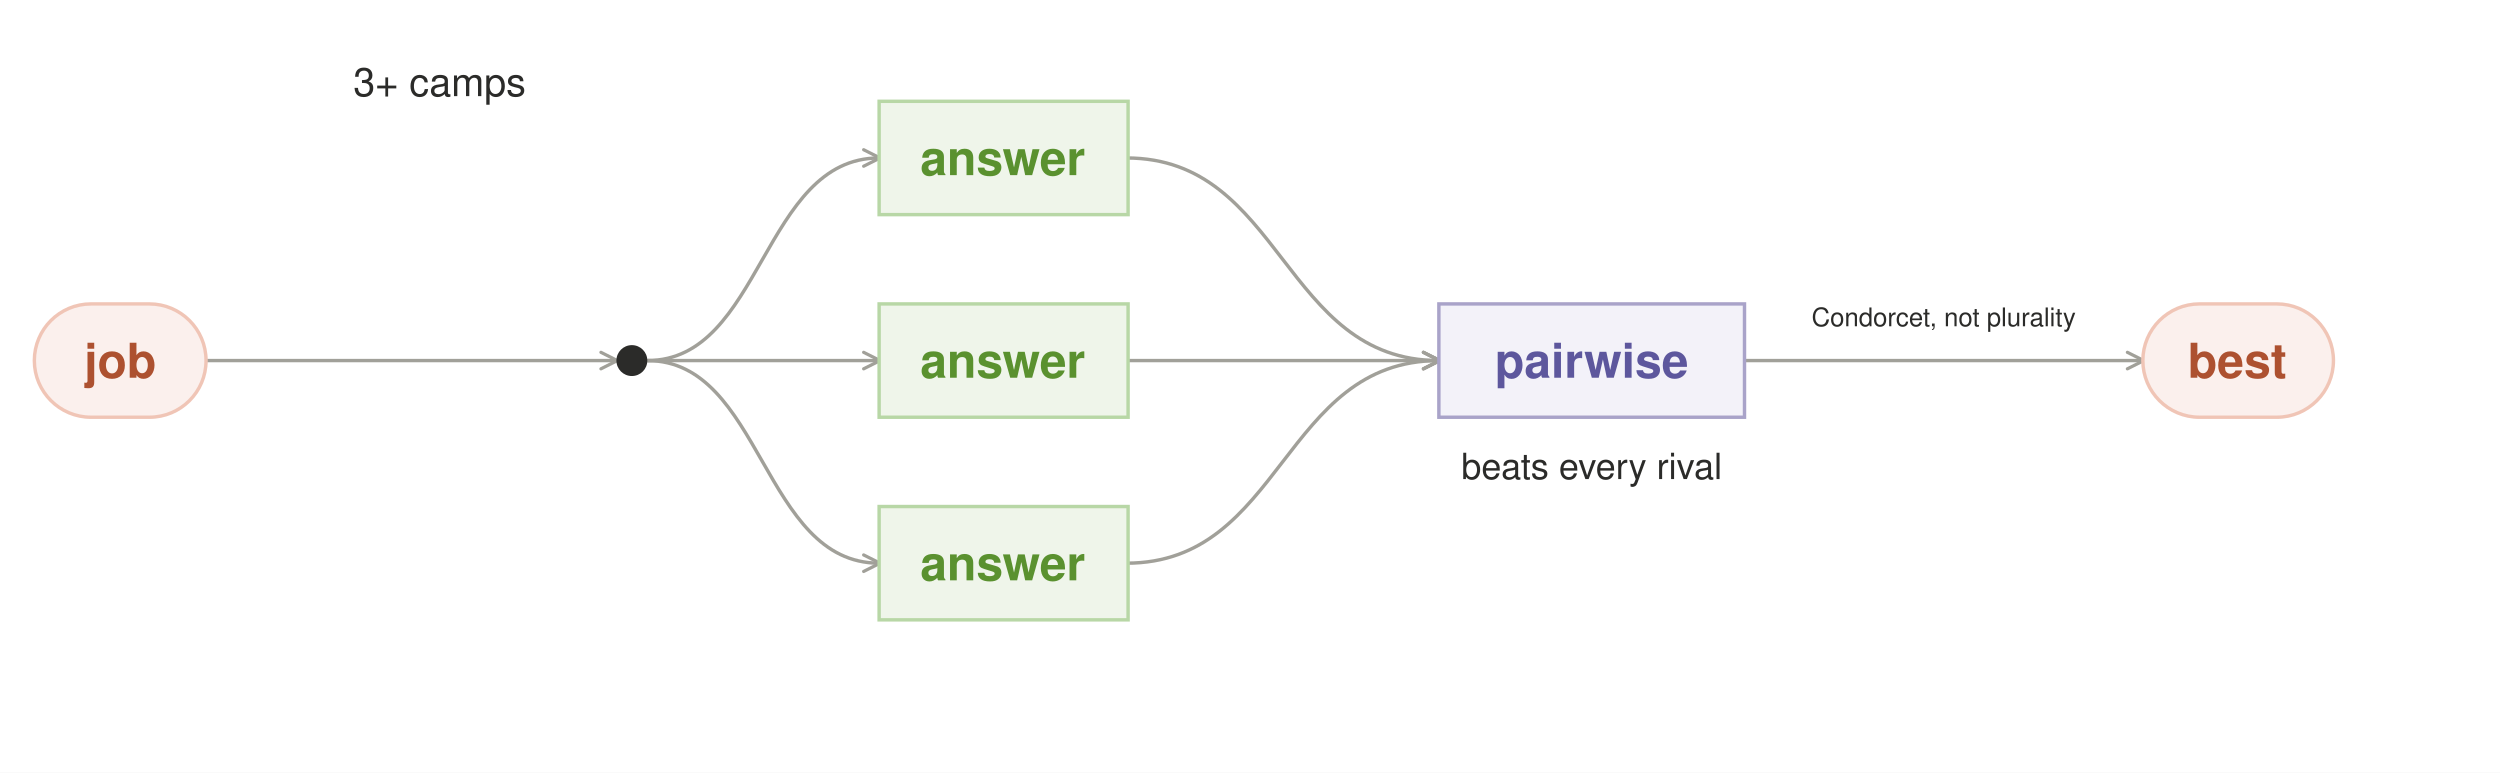
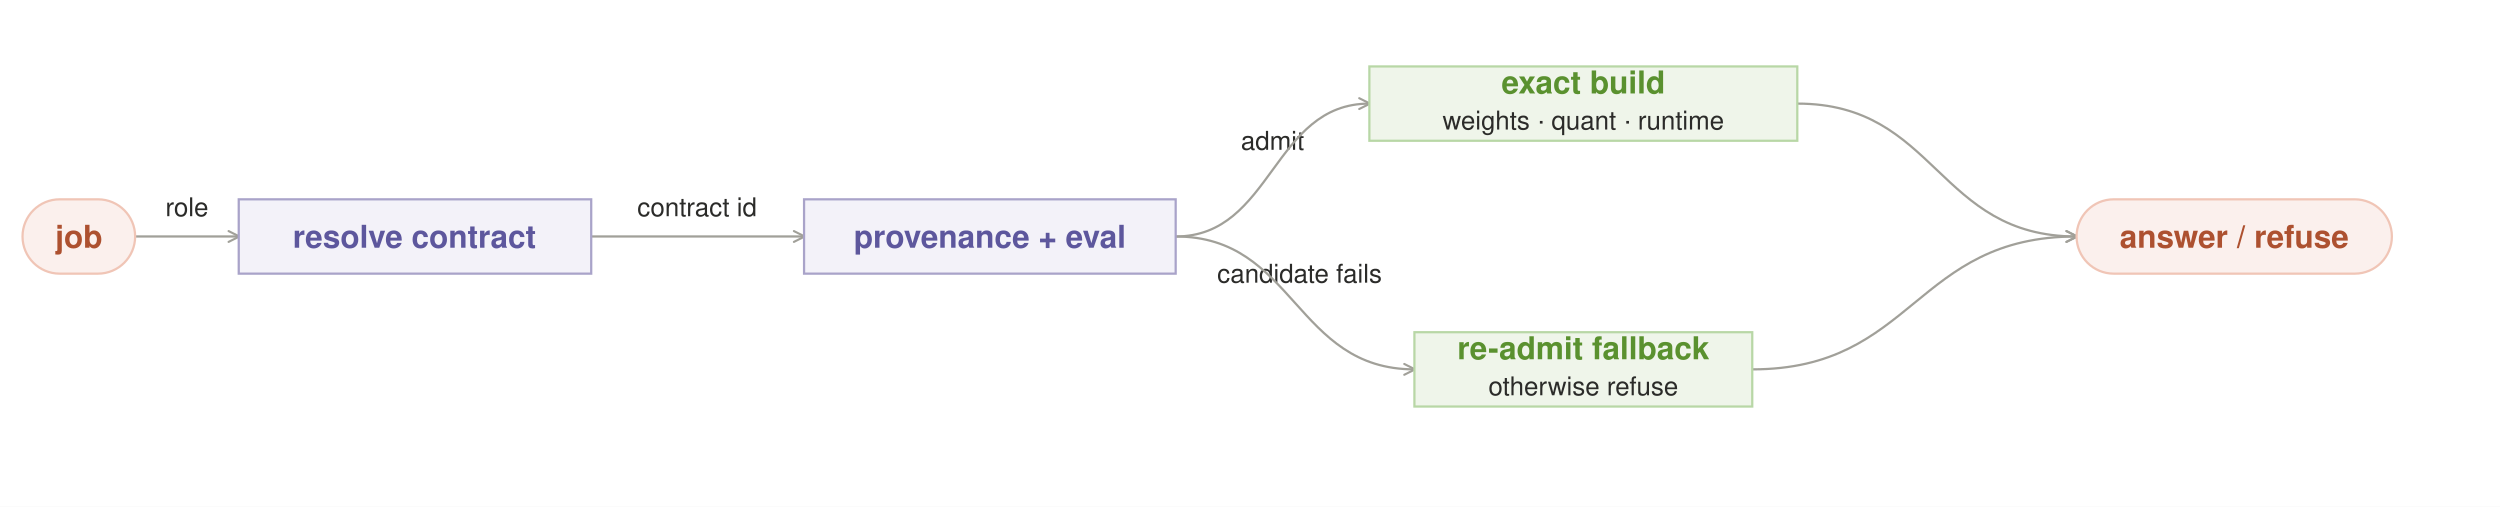
- <svg xmlns="http://www.w3.org/2000/svg" viewBox="0 0 1456 450" font-family="Avenir Next, Nunito, Segoe UI, Helvetica, Arial, sans-serif" role="img" aria-labelledby="t">
+ <svg xmlns="http://www.w3.org/2000/svg" viewBox="0 0 2220 450" font-family="Avenir Next, Nunito, Segoe UI, Helvetica, Arial, sans-serif" role="img" aria-labelledby="t">
  <defs>
    <marker id="ha" markerWidth="13.3" markerHeight="13.3" refX="11" refY="7.0" orient="auto" markerUnits="userSpaceOnUse">
      <path d="M2 2.2 L11.5 7.0 L2 11.8" fill="none" stroke="#a1a099" stroke-width="1.9" stroke-linecap="round" stroke-linejoin="round" />
    </marker>
    <marker id="Ha" markerWidth="18.1" markerHeight="18.1" refX="15" refY="9.5" orient="auto" markerUnits="userSpaceOnUse">
      <path d="M2 3.0 L15.6 9.5 L2 16.0" fill="none" stroke="#a1a099" stroke-width="3.0" stroke-linecap="round" stroke-linejoin="round" />
    </marker>
    <marker id="hg" markerWidth="13.3" markerHeight="13.3" refX="11" refY="7.0" orient="auto" markerUnits="userSpaceOnUse">
      <path d="M2 2.2 L11.5 7.0 L2 11.8" fill="none" stroke="#5a912f" stroke-width="1.9" stroke-linecap="round" stroke-linejoin="round" />
    </marker>
    <marker id="Hg" markerWidth="18.1" markerHeight="18.1" refX="15" refY="9.5" orient="auto" markerUnits="userSpaceOnUse">
      <path d="M2 3.0 L15.6 9.5 L2 16.0" fill="none" stroke="#5a912f" stroke-width="3.0" stroke-linecap="round" stroke-linejoin="round" />
    </marker>
    <marker id="hp" markerWidth="13.3" markerHeight="13.3" refX="11" refY="7.0" orient="auto" markerUnits="userSpaceOnUse">
      <path d="M2 2.2 L11.5 7.0 L2 11.8" fill="none" stroke="#5d579d" stroke-width="1.9" stroke-linecap="round" stroke-linejoin="round" />
    </marker>
    <marker id="Hp" markerWidth="18.1" markerHeight="18.1" refX="15" refY="9.5" orient="auto" markerUnits="userSpaceOnUse">
      <path d="M2 3.0 L15.6 9.5 L2 16.0" fill="none" stroke="#5d579d" stroke-width="3.0" stroke-linecap="round" stroke-linejoin="round" />
    </marker>
    <marker id="hc" markerWidth="13.3" markerHeight="13.3" refX="11" refY="7.0" orient="auto" markerUnits="userSpaceOnUse">
      <path d="M2 2.2 L11.5 7.0 L2 11.8" fill="none" stroke="#ad5130" stroke-width="1.9" stroke-linecap="round" stroke-linejoin="round" />
    </marker>
    <marker id="Hc" markerWidth="18.1" markerHeight="18.1" refX="15" refY="9.5" orient="auto" markerUnits="userSpaceOnUse">
      <path d="M2 3.0 L15.6 9.5 L2 16.0" fill="none" stroke="#ad5130" stroke-width="3.0" stroke-linecap="round" stroke-linejoin="round" />
    </marker>
    <marker id="hk" markerWidth="13.3" markerHeight="13.3" refX="11" refY="7.0" orient="auto" markerUnits="userSpaceOnUse">
      <path d="M2 2.2 L11.5 7.0 L2 11.8" fill="none" stroke="#2b2b29" stroke-width="1.9" stroke-linecap="round" stroke-linejoin="round" />
    </marker>
    <marker id="Hk" markerWidth="18.1" markerHeight="18.1" refX="15" refY="9.5" orient="auto" markerUnits="userSpaceOnUse">
      <path d="M2 3.0 L15.6 9.5 L2 16.0" fill="none" stroke="#2b2b29" stroke-width="3.0" stroke-linecap="round" stroke-linejoin="round" />
    </marker>
  </defs>
-   <rect width="1456" height="450" fill="#fff" />
-   <text x="256" y="56" text-anchor="middle" fill="#2b2b29" font-size="23">3+ camps</text>
-   <text x="1132" y="190" text-anchor="middle" fill="#2b2b29" font-size="15">Condorcet, not plurality</text>
-   <path d="M 120 210 C 240 210, 240 210, 359 210" fill="none" stroke="#a1a099" stroke-width="2" marker-end="url(#ha)" />
-   <path d="M 377 210 C 444 210, 444 92, 512 92" fill="none" stroke="#a1a099" stroke-width="2" marker-end="url(#ha)" />
-   <path d="M 377 210 C 444 210, 444 210, 512 210" fill="none" stroke="#a1a099" stroke-width="2" marker-end="url(#ha)" />
-   <path d="M 377 210 C 444 210, 444 328, 512 328" fill="none" stroke="#a1a099" stroke-width="2" marker-end="url(#ha)" />
-   <path d="M 656 92 C 747 92, 747 210, 838 210" fill="none" stroke="#a1a099" stroke-width="2" marker-end="url(#ha)" />
-   <path d="M 656 210 C 747 210, 747 210, 838 210" fill="none" stroke="#a1a099" stroke-width="2" marker-end="url(#ha)" />
-   <path d="M 656 328 C 747 328, 747 210, 838 210" fill="none" stroke="#a1a099" stroke-width="2" marker-end="url(#ha)" />
-   <path d="M 1016 210 C 1132 210, 1132 210, 1248 210" fill="none" stroke="#a1a099" stroke-width="2" marker-end="url(#ha)" />
+   <rect width="2220" height="450" fill="#fff" />
+   <text x="166" y="192" text-anchor="middle" fill="#2b2b29" font-size="23">role</text>
+   <text x="619" y="192" text-anchor="middle" fill="#2b2b29" font-size="23">contract id</text>
+   <text x="1130" y="133" text-anchor="middle" fill="#2b2b29" font-size="23">admit</text>
+   <text x="1154" y="251" text-anchor="middle" fill="#2b2b29" font-size="23">candidate fails</text>
+   <path d="M 120 210 C 166 210, 166 210, 212 210" fill="none" stroke="#a1a099" stroke-width="2" marker-end="url(#ha)" />
+   <path d="M 524 210 C 619 210, 619 210, 714 210" fill="none" stroke="#a1a099" stroke-width="2" marker-end="url(#ha)" />
+   <path d="M 1044 210 C 1130 210, 1130 92, 1216 92" fill="none" stroke="#a1a099" stroke-width="2" marker-end="url(#ha)" />
+   <path d="M 1044 210 C 1150 210, 1150 328, 1256 328" fill="none" stroke="#a1a099" stroke-width="2" marker-end="url(#ha)" />
+   <path d="M 1596 92 C 1720 92, 1720 210, 1844 210" fill="none" stroke="#a1a099" stroke-width="2" marker-end="url(#ha)" />
+   <path d="M 1556 328 C 1700 328, 1700 210, 1844 210" fill="none" stroke="#a1a099" stroke-width="2" marker-end="url(#ha)" />
  <rect x="20" y="177" width="100" height="66" rx="33" fill="#fbf0ed" stroke="#f0c5b6" stroke-width="2" />
  <text x="70" y="220" text-anchor="middle" fill="#ad5130" font-size="28" font-weight="600">job</text>
-   <circle cx="368" cy="210" r="9" fill="#2b2b29" />
-   <rect x="512" y="59" width="145" height="66" rx="0" fill="#eff5ea" stroke="#b8d7a6" stroke-width="2" />
-   <text x="584" y="102" text-anchor="middle" fill="#5a912f" font-size="28" font-weight="600">answer</text>
-   <rect x="512" y="177" width="145" height="66" rx="0" fill="#eff5ea" stroke="#b8d7a6" stroke-width="2" />
-   <text x="584" y="220" text-anchor="middle" fill="#5a912f" font-size="28" font-weight="600">answer</text>
-   <rect x="512" y="295" width="145" height="66" rx="0" fill="#eff5ea" stroke="#b8d7a6" stroke-width="2" />
-   <text x="584" y="338" text-anchor="middle" fill="#5a912f" font-size="28" font-weight="600">answer</text>
-   <rect x="838" y="177" width="178" height="66" rx="0" fill="#f3f2f9" stroke="#a9a3c9" stroke-width="2" />
-   <text x="927" y="220" text-anchor="middle" fill="#5d579d" font-size="28" font-weight="600">pairwise</text>
-   <text x="927" y="279" text-anchor="middle" fill="#2b2b29" font-size="21">beats every rival</text>
-   <rect x="1248" y="177" width="111" height="66" rx="33" fill="#fbf0ed" stroke="#f0c5b6" stroke-width="2" />
-   <text x="1303" y="220" text-anchor="middle" fill="#ad5130" font-size="28" font-weight="600">best</text>
+   <rect x="212" y="177" width="313" height="66" rx="0" fill="#f3f2f9" stroke="#a9a3c9" stroke-width="2" />
+   <text x="368" y="220" text-anchor="middle" fill="#5d579d" font-size="28" font-weight="600">resolve contract</text>
+   <rect x="714" y="177" width="330" height="66" rx="0" fill="#f3f2f9" stroke="#a9a3c9" stroke-width="2" />
+   <text x="879" y="220" text-anchor="middle" fill="#5d579d" font-size="28" font-weight="600">provenance + eval</text>
+   <rect x="1216" y="59" width="380" height="66" rx="0" fill="#eff5ea" stroke="#b8d7a6" stroke-width="2" />
+   <text x="1406" y="83" text-anchor="middle" fill="#5a912f" font-size="28" font-weight="600">exact build</text>
+   <text x="1406" y="115" text-anchor="middle" fill="#2b2b29" font-size="23">weights · quant · runtime</text>
+   <rect x="1256" y="295" width="300" height="66" rx="0" fill="#eff5ea" stroke="#b8d7a6" stroke-width="2" />
+   <text x="1406" y="319" text-anchor="middle" fill="#5a912f" font-size="28" font-weight="600">re-admit fallback</text>
+   <text x="1406" y="351" text-anchor="middle" fill="#2b2b29" font-size="23">otherwise refuse</text>
+   <rect x="1844" y="177" width="280" height="66" rx="33" fill="#fbf0ed" stroke="#f0c5b6" stroke-width="2" />
+   <text x="1984" y="220" text-anchor="middle" fill="#ad5130" font-size="28" font-weight="600">answer / refuse</text>
</svg>
